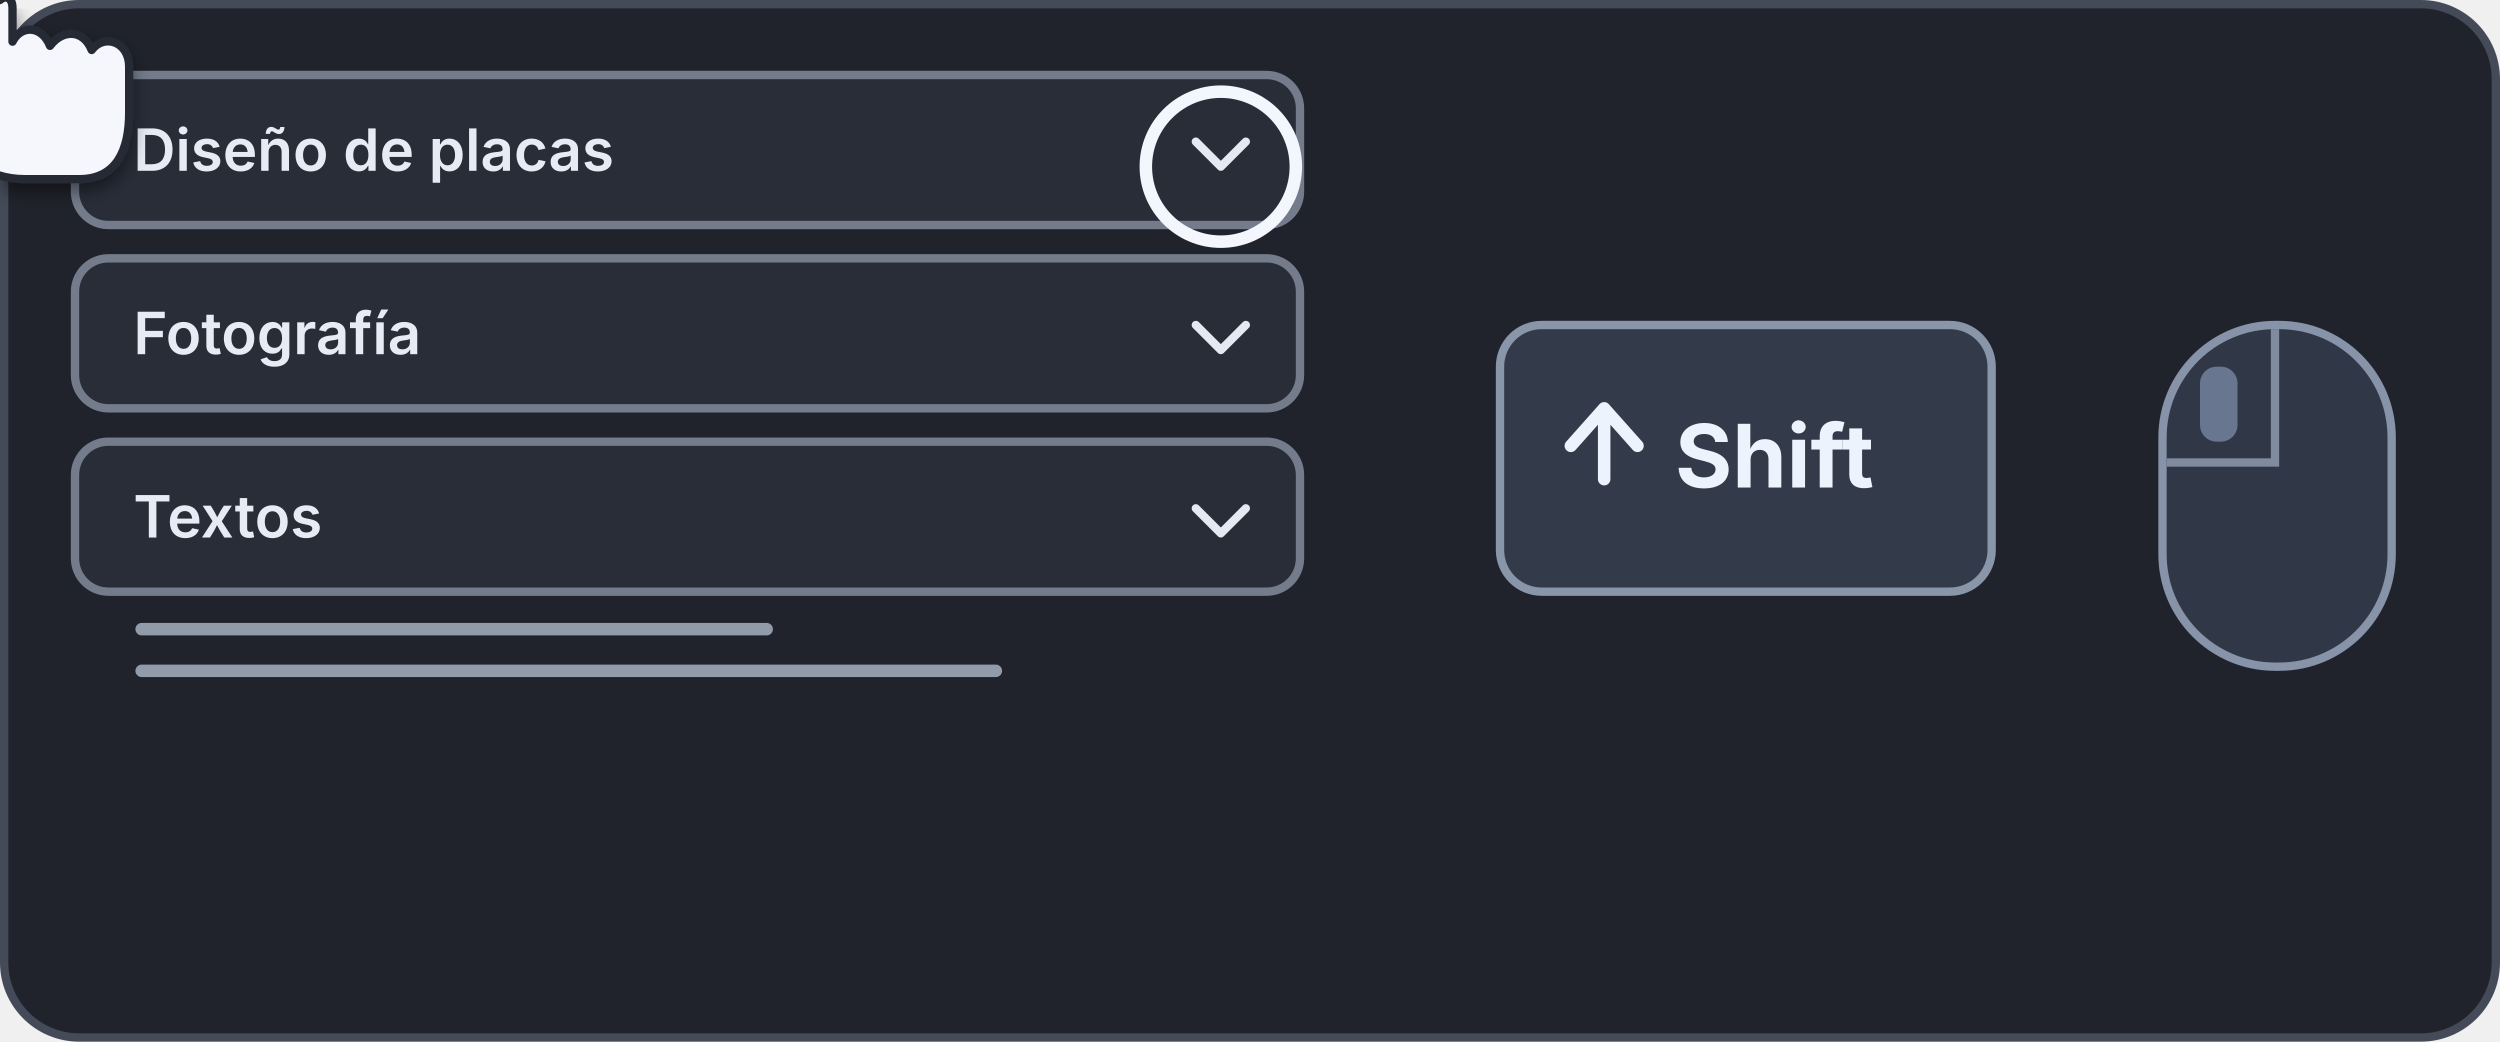
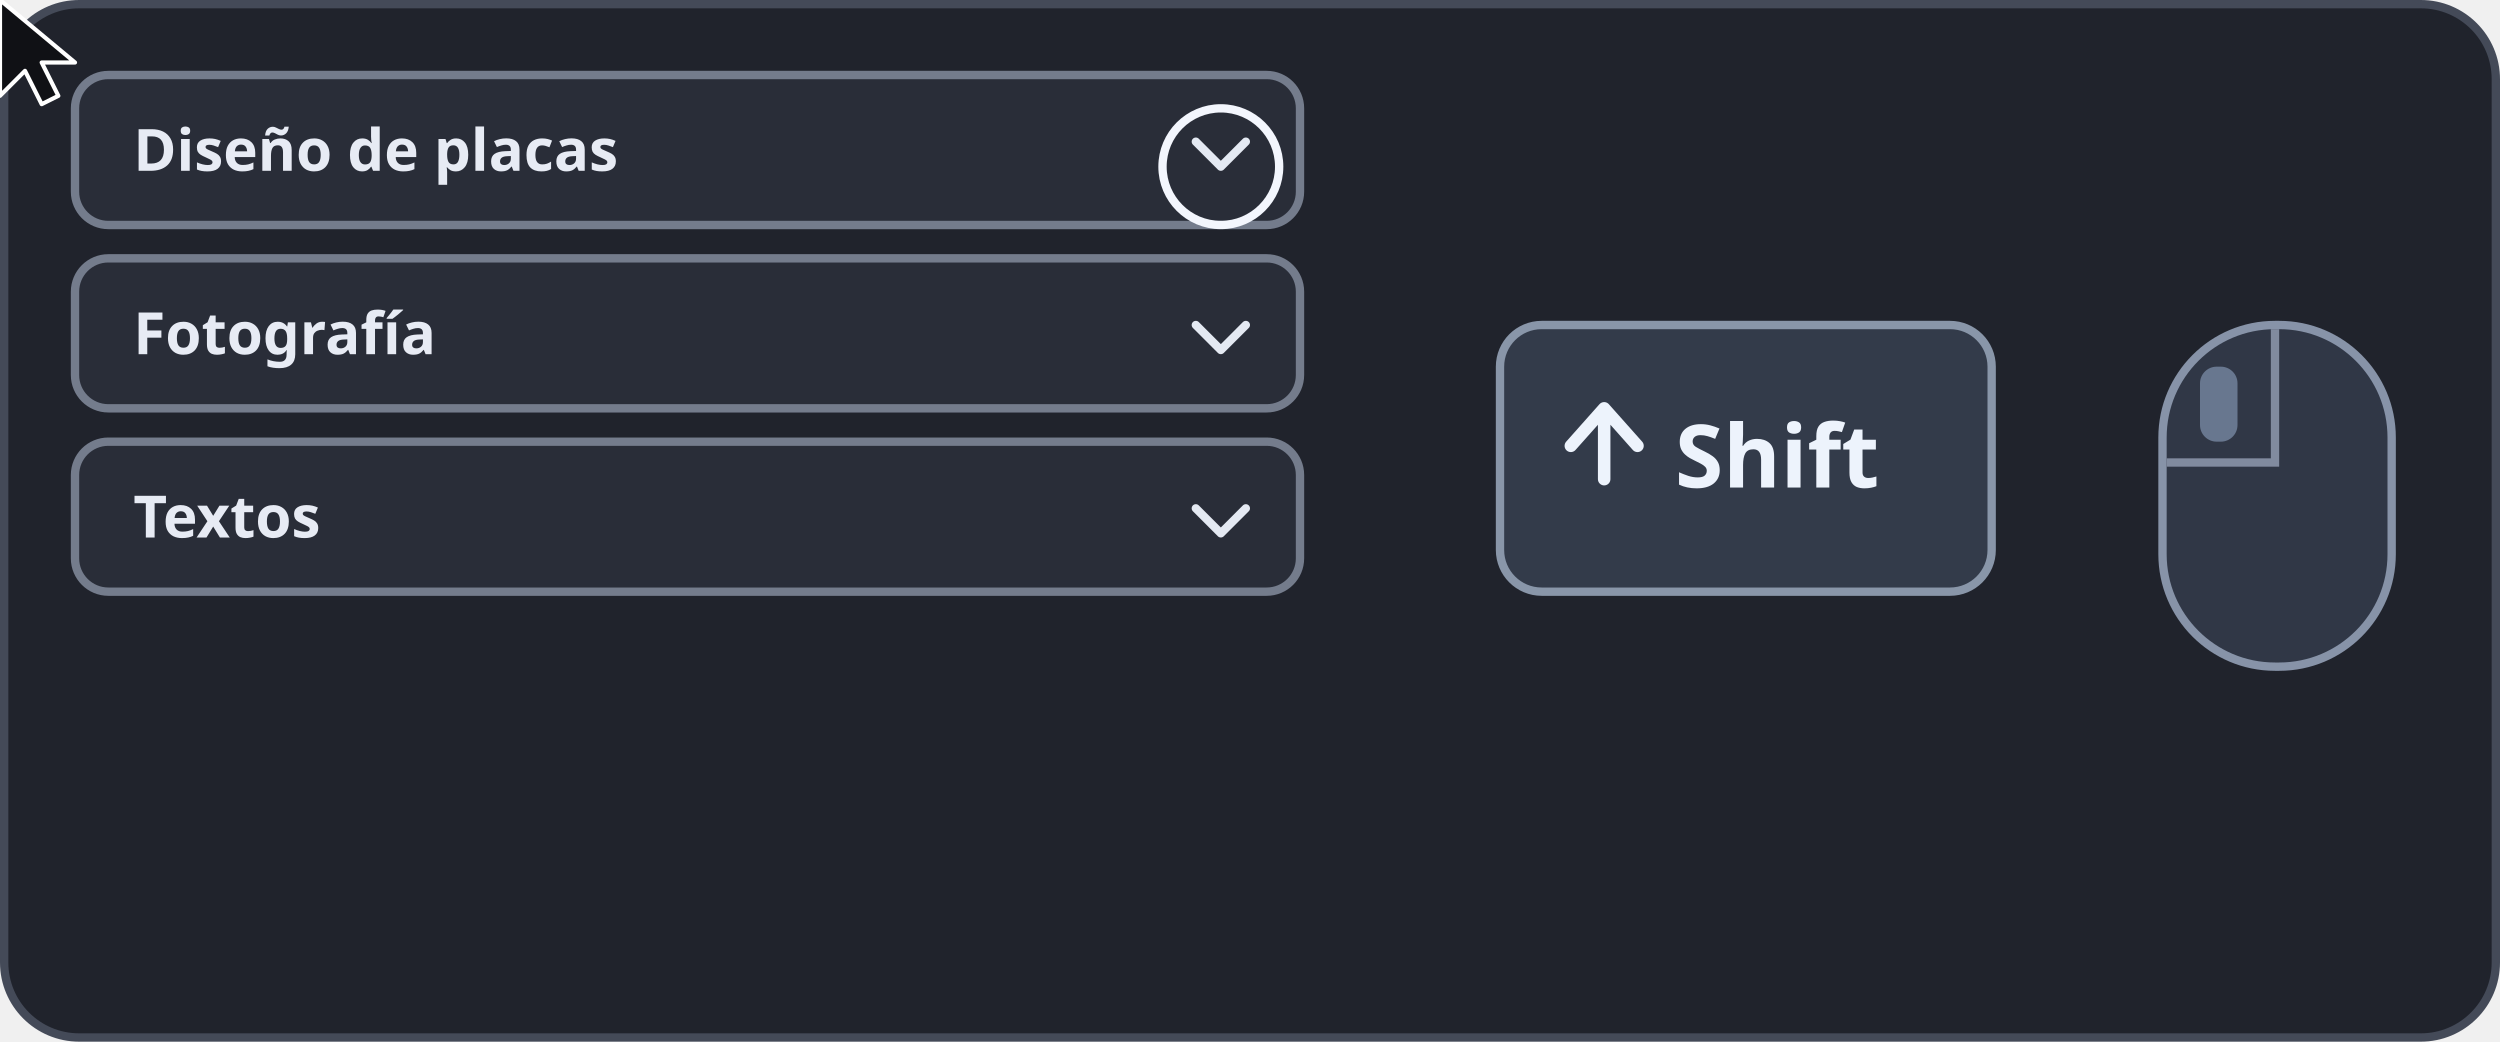
<svg xmlns="http://www.w3.org/2000/svg" width="600" height="250" viewBox="0 0 600 250" role="img" aria-labelledby="title desc">
  <style>
-  .module{fill:#292d38;stroke:#747c8c;stroke-width:2}
-  .heading{fill:#e7ebf4;font:600 14px system-ui,-apple-system,sans-serif}
-  .bodyline{stroke:#929baa;stroke-width:3;stroke-linecap:round}
-  .chevron{fill:none;stroke:#e4e9f2;stroke-width:2;stroke-linecap:round;stroke-linejoin:round}
-  .shift{fill:#333b4a;stroke:#8996a9;stroke-width:2}
+  .module{fill:#292d38;stroke:#747c8c;stroke-width:2;height:36px;animation:panel-open 5.6s ease-in-out infinite}
+  .heading{fill:#e7ebf4;font:600 14px system-ui,sans-serif}
+  .label{fill:#b6becd;font:500 10px system-ui,sans-serif}
+  .control{fill:#3b4250;stroke:#697386;stroke-width:1}
+  .selected{fill:#68778f;stroke:#c3cddd;stroke-width:1}
+  .chevron{fill:none;stroke:#e4e9f2;stroke-width:2;stroke-linecap:round;stroke-linejoin:round;transform-box:fill-box;transform-origin:center;animation:chevron-open 5.6s ease-in-out infinite}
+  .reveal{height:0px;animation:reveal-open 5.6s ease-in-out infinite}
+  .body{animation:body-visible 5.6s linear infinite}
+  #module-photo{animation:photo-position 5.6s ease-in-out infinite}
+  #module-text{animation:text-position 5.6s ease-in-out infinite}
+  .shift{fill:#333b4a;stroke:#8996a9;stroke-width:2;animation:shift-down 5.6s ease-in-out infinite}
 .shift-icon{stroke:#edf3fc;stroke-width:3;fill:none;stroke-linecap:round;stroke-linejoin:round}
-  .shift-label{fill:#edf3fc;font:700 21px system-ui,-apple-system,sans-serif}
-  .cursor-hand{fill:#f5f7fc;stroke:#262b36;stroke-width:2;stroke-linecap:round;stroke-linejoin:round}
+  .shift-label{fill:#edf3fc;font:700 21px system-ui,sans-serif}
+  .cursor-arrow{fill:#101115;stroke:#fff;stroke-width:1;stroke-linejoin:round}
+  #pointer-motion{offset-path:path('M520 207 C480 230 386 224 340 170 C310 134 308 72 293 40');offset-rotate:0deg;animation:pointer-travel 5.6s ease-in-out infinite}
+  .cursor-click{animation:cursor-tap 5.6s ease-in-out infinite;transform-origin:0 0}
 .mouse{fill:#303746;stroke:#8793a8;stroke-width:2}
 .mouse-divider{fill:none;stroke:#818b9f;stroke-width:2}
-  .mouse-button{fill:#68778f}
-  .physical-mouse{animation:physical-mouse-tap 4.2s ease-in-out infinite;transform-box:fill-box;transform-origin:center center}
-  .press{animation:shift-down 4.2s ease-in-out infinite}
-  .cursor-click{animation:cursor-tap 4.2s ease-in-out infinite;transform-box:fill-box;transform-origin:top left}
-  .hand-pointer{filter:drop-shadow(0 2px 2px rgba(0,0,0,.45))}
-  .click-ring{fill:none;stroke:#f3f6fd;stroke-width:3;animation:click-flash 4.2s ease-out infinite;transform-origin:293px 40px}
-  .body{animation:body-visible 4.2s ease-in-out infinite}
-  @keyframes shift-down{
-   0%,15%,79%,100%{fill:#333b4a;stroke:#8996a9}
-   19%,73%{fill:#536279;stroke:#cad5e6}
-  }
-  @keyframes cursor-tap{
-   0%,31%,40%,100%{transform:scale(1)}
-   34%,37%{transform:scale(.86)}
-  }
-  @keyframes physical-mouse-tap{
-   0%,31%,42%,100%{transform:translateY(0)}
-   34%,38%{transform:translateY(3px)}
-  }
-  @keyframes click-flash{
-   0%,32%,43%,100%{opacity:0;transform:scale(.6)}
-   35%{opacity:.8;transform:scale(1)}
-   42%{opacity:0;transform:scale(1.45)}
-  }
-  @keyframes body-visible{
-   0%,36%,82%,100%{opacity:0}
-   45%,72%{opacity:1}
-  }
+  .mouse-button{fill:#68778f;animation:mouse-light 5.6s linear infinite}
+  .physical-mouse{animation:mouse-tap 5.6s ease-in-out infinite}
+  .click-ring{fill:none;stroke:#f3f6fd;stroke-width:2;animation:click-flash 5.6s ease-out infinite;transform-origin:293px 40px}
+  @keyframes panel-open{0%,38%,89%,100%{height:36px}50%,76%{height:100px}}
+  @keyframes reveal-open{0%,38%,89%,100%{height:0px}50%,76%{height:64px}}
+  @keyframes photo-position{0%,38%,89%,100%{transform:translateY(0)}50%,76%{transform:translateY(64px)}}
+  @keyframes text-position{0%,38%,89%,100%{transform:translateY(0)}50%,76%{transform:translateY(128px)}}
+  @keyframes chevron-open{0%,38%,89%,100%{transform:rotate(0)}50%,76%{transform:rotate(180deg)}}
+  @keyframes body-visible{0%,47%,84%,100%{opacity:0}53%,76%{opacity:1}}
+  @keyframes shift-down{0%,12%,65%,100%{fill:#333b4a;stroke:#8996a9}18%,59%{fill:#536279;stroke:#cad5e6}}
+  @keyframes pointer-travel{0%,18%{offset-distance:0%;opacity:0}21%{opacity:1;offset-distance:0%}34%,60%{offset-distance:100%;opacity:1}66%,100%{offset-distance:100%;opacity:0}}
+  @keyframes cursor-tap{0%,34%,40%,100%{transform:scale(1)}36%,38%{transform:scale(.9)}}
+  @keyframes mouse-tap{0%,34%,41%,100%{transform:translateY(0)}36%,38%{transform:translateY(2px)}}
+  @keyframes mouse-light{0%,34%,41%,100%{fill:#68778f}36%,38%{fill:#dce6f6}}
+  @keyframes click-flash{0%,34%,44%,100%{opacity:0;transform:scale(.5)}37%{opacity:.8;transform:scale(.8)}43%{opacity:0;transform:scale(1.2)}}
 @media(prefers-reduced-motion:reduce){
-   *,*::before,*::after{animation:none!important}
-   .body{opacity:1}
-   .click-ring{opacity:0}
+   *{animation:none!important}
+   .module{height:100px}.reveal{height:64px}
+   #module-photo{transform:translateY(64px)}#module-text{transform:translateY(128px)}
+   .chevron{transform:rotate(180deg)}.body{opacity:1}#pointer-motion,.click-ring{opacity:0}
 }
</style>
+   <defs>
+     <clipPath id="design-body">
+       <rect class="reveal" x="19" y="54" width="292" height="0" />
+     </clipPath>
+     <clipPath id="photo-body">
+       <rect class="reveal" x="19" y="98" width="292" height="0" />
+     </clipPath>
+     <clipPath id="text-body">
+       <rect class="reveal" x="19" y="142" width="292" height="0" />
+     </clipPath>
+   </defs>
  <rect x="1" y="1" width="598" height="248" rx="18" fill="#20232c" stroke="#444a58" stroke-width="2" />
  <g id="modules">
    <g id="module-design">
-       <rect class="module" x="18" y="18" width="294" height="36" rx="8">
-         <animate attributeName="height" values="36;36;66;66;36;36" keyTimes="0;.36;.46;.72;.84;1" dur="4.2s" repeatCount="indefinite" />
-       </rect>
+       <rect class="module" x="18" y="18" width="294" height="36" rx="8" />
      <text class="heading" x="32" y="41">Diseño de placas</text>
      <path class="chevron" d="M287 34l6 6 6-6" />
-       <g class="body">
-         <path class="bodyline" d="M34 63h160M34 73h120" />
+       <g clip-path="url(#design-body)">
+         <g class="body">
+           <text class="label" x="32" y="67">Variantes</text>
+           <rect class="selected" x="91" y="58" width="24" height="24" rx="3" />
+           <rect class="control" x="121" y="58" width="24" height="24" rx="3" />
+           <path d="M94 74h18M124 74h18" stroke="#df3042" stroke-width="3" />
+           <text class="label" x="32" y="98">Logo y firma</text>
+           <rect class="selected" x="105" y="88" width="49" height="17" rx="4" />
+           <text class="label" x="112" y="100">Crónica</text>
+           <rect class="control" x="161" y="88" width="63" height="17" rx="4" />
+           <text class="label" x="169" y="100">Centrada</text>
+         </g>
      </g>
    </g>
    <g id="module-photo">
-       <animateTransform attributeName="transform" type="translate" values="0 0;0 0;0 30;0 30;0 0;0 0" keyTimes="0;.36;.46;.72;.84;1" dur="4.2s" repeatCount="indefinite" />
-       <rect class="module" x="18" y="62" width="294" height="36" rx="8">
-         <animate attributeName="height" values="36;36;66;66;36;36" keyTimes="0;.36;.46;.72;.84;1" dur="4.2s" repeatCount="indefinite" />
-       </rect>
+       <rect class="module" x="18" y="62" width="294" height="36" rx="8" />
      <text class="heading" x="32" y="85">Fotografía</text>
      <path class="chevron" d="M287 78l6 6 6-6" />
-       <g class="body">
-         <path class="bodyline" d="M34 107h178M34 117h110" />
+       <g clip-path="url(#photo-body)">
+         <g class="body">
+           <rect class="control" x="32" y="104" width="266" height="44" rx="5" />
+           <path d="M48 132l9-10 8 8 7-6 10 12H48Z" fill="#8996a9" />
+           <circle cx="73" cy="115" r="3" fill="#b6becd" />
+           <text class="label" x="99" y="130">Seleccioná una fotografía</text>
+         </g>
      </g>
    </g>
    <g id="module-text">
-       <animateTransform attributeName="transform" type="translate" values="0 0;0 0;0 60;0 60;0 0;0 0" keyTimes="0;.36;.46;.72;.84;1" dur="4.2s" repeatCount="indefinite" />
-       <rect class="module" x="18" y="106" width="294" height="36" rx="8">
-         <animate attributeName="height" values="36;36;66;66;36;36" keyTimes="0;.36;.46;.72;.84;1" dur="4.2s" repeatCount="indefinite" />
-       </rect>
+       <rect class="module" x="18" y="106" width="294" height="36" rx="8" />
      <text class="heading" x="32" y="129">Textos</text>
      <path class="chevron" d="M287 122l6 6 6-6" />
-       <g class="body">
-         <path class="bodyline" d="M34 151h150M34 161h205" />
+       <g clip-path="url(#text-body)">
+         <g class="body">
+           <text class="label" x="32" y="156">Volanta</text>
+           <rect class="control" x="91" y="146" width="207" height="16" rx="3" />
+           <rect class="control" x="32" y="169" width="22" height="18" rx="3" />
+           <text class="label" x="40" y="182">B</text>
+           <rect class="control" x="59" y="169" width="22" height="18" rx="3" />
+           <text class="label" x="68" y="182">I</text>
+           <rect class="control" x="91" y="169" width="207" height="25" rx="3" />
+           <text class="label" x="99" y="185">Texto principal…</text>
+         </g>
      </g>
    </g>
  </g>
-   <g id="mouse-pointer" class="hand-pointer">
+   <g id="mouse-pointer">
    <g id="pointer-motion">
-       <animateMotion dur="4.2s" repeatCount="indefinite" path="M520 207 C486 230 437 213 401 192 C357 170 319 112 293 40" keyTimes="0;.17;.34;1" keyPoints="0;0;1;1" calcMode="linear" />
-       <animate attributeName="opacity" values="0;1;1;1;1;0;0" keyTimes="0;.11;.18;.72;.80;.89;1" dur="4.2s" repeatCount="indefinite" />
      <g class="cursor-click">
-         <path class="cursor-hand" d="M0 0 C-2 -5 -8 -3 -8 2 L-8 16      C-11 11 -17 11 -18 16 C-19 19 -15 25 -12 31      C-9 38 -3 43 6 43 L19 43 C28 43 31 36 31 27      L31 16 C31 10 25 8 22 12 C20 7 15 7 12 11      C10 6 5 6 3 10 L3 2 C3 -1 1 -1 0 0 Z" />
+         <path class="cursor-arrow" d="M0 0V23L6 17L10 25L14 23L10 15H18Z" />
      </g>
    </g>
  </g>
  <g id="shift-key">
-     <rect class="shift press" x="360" y="78" width="118" height="64" rx="10" />
+     <rect class="shift" x="360" y="78" width="118" height="64" rx="10" />
    <path class="shift-icon" d="M385 115v-17l-8 9m8-9 8 9" />
    <text class="shift-label" x="402" y="117">Shift</text>
  </g>
  <g id="mouse-button" class="physical-mouse">
    <rect class="mouse" x="519" y="78" width="55" height="82" rx="27" />
-     <path class="mouse-divider" d="M546 79 V111 H520" />
-     <rect class="mouse-button" x="528" y="88" width="9" height="18" rx="4">
-       <animate attributeName="fill" values="#68778f;#68778f;#f3f6ff;#68778f;#68778f" keyTimes="0;.32;.36;.42;1" dur="4.2s" repeatCount="indefinite" />
-     </rect>
+     <path class="mouse-divider" d="M546 79V111H520" />
+     <rect class="mouse-button" x="528" y="88" width="9" height="18" rx="4" />
  </g>
-   <circle class="click-ring" cx="293" cy="40" r="18" />
+   <circle class="click-ring" cx="293" cy="40" r="14" />
</svg>
